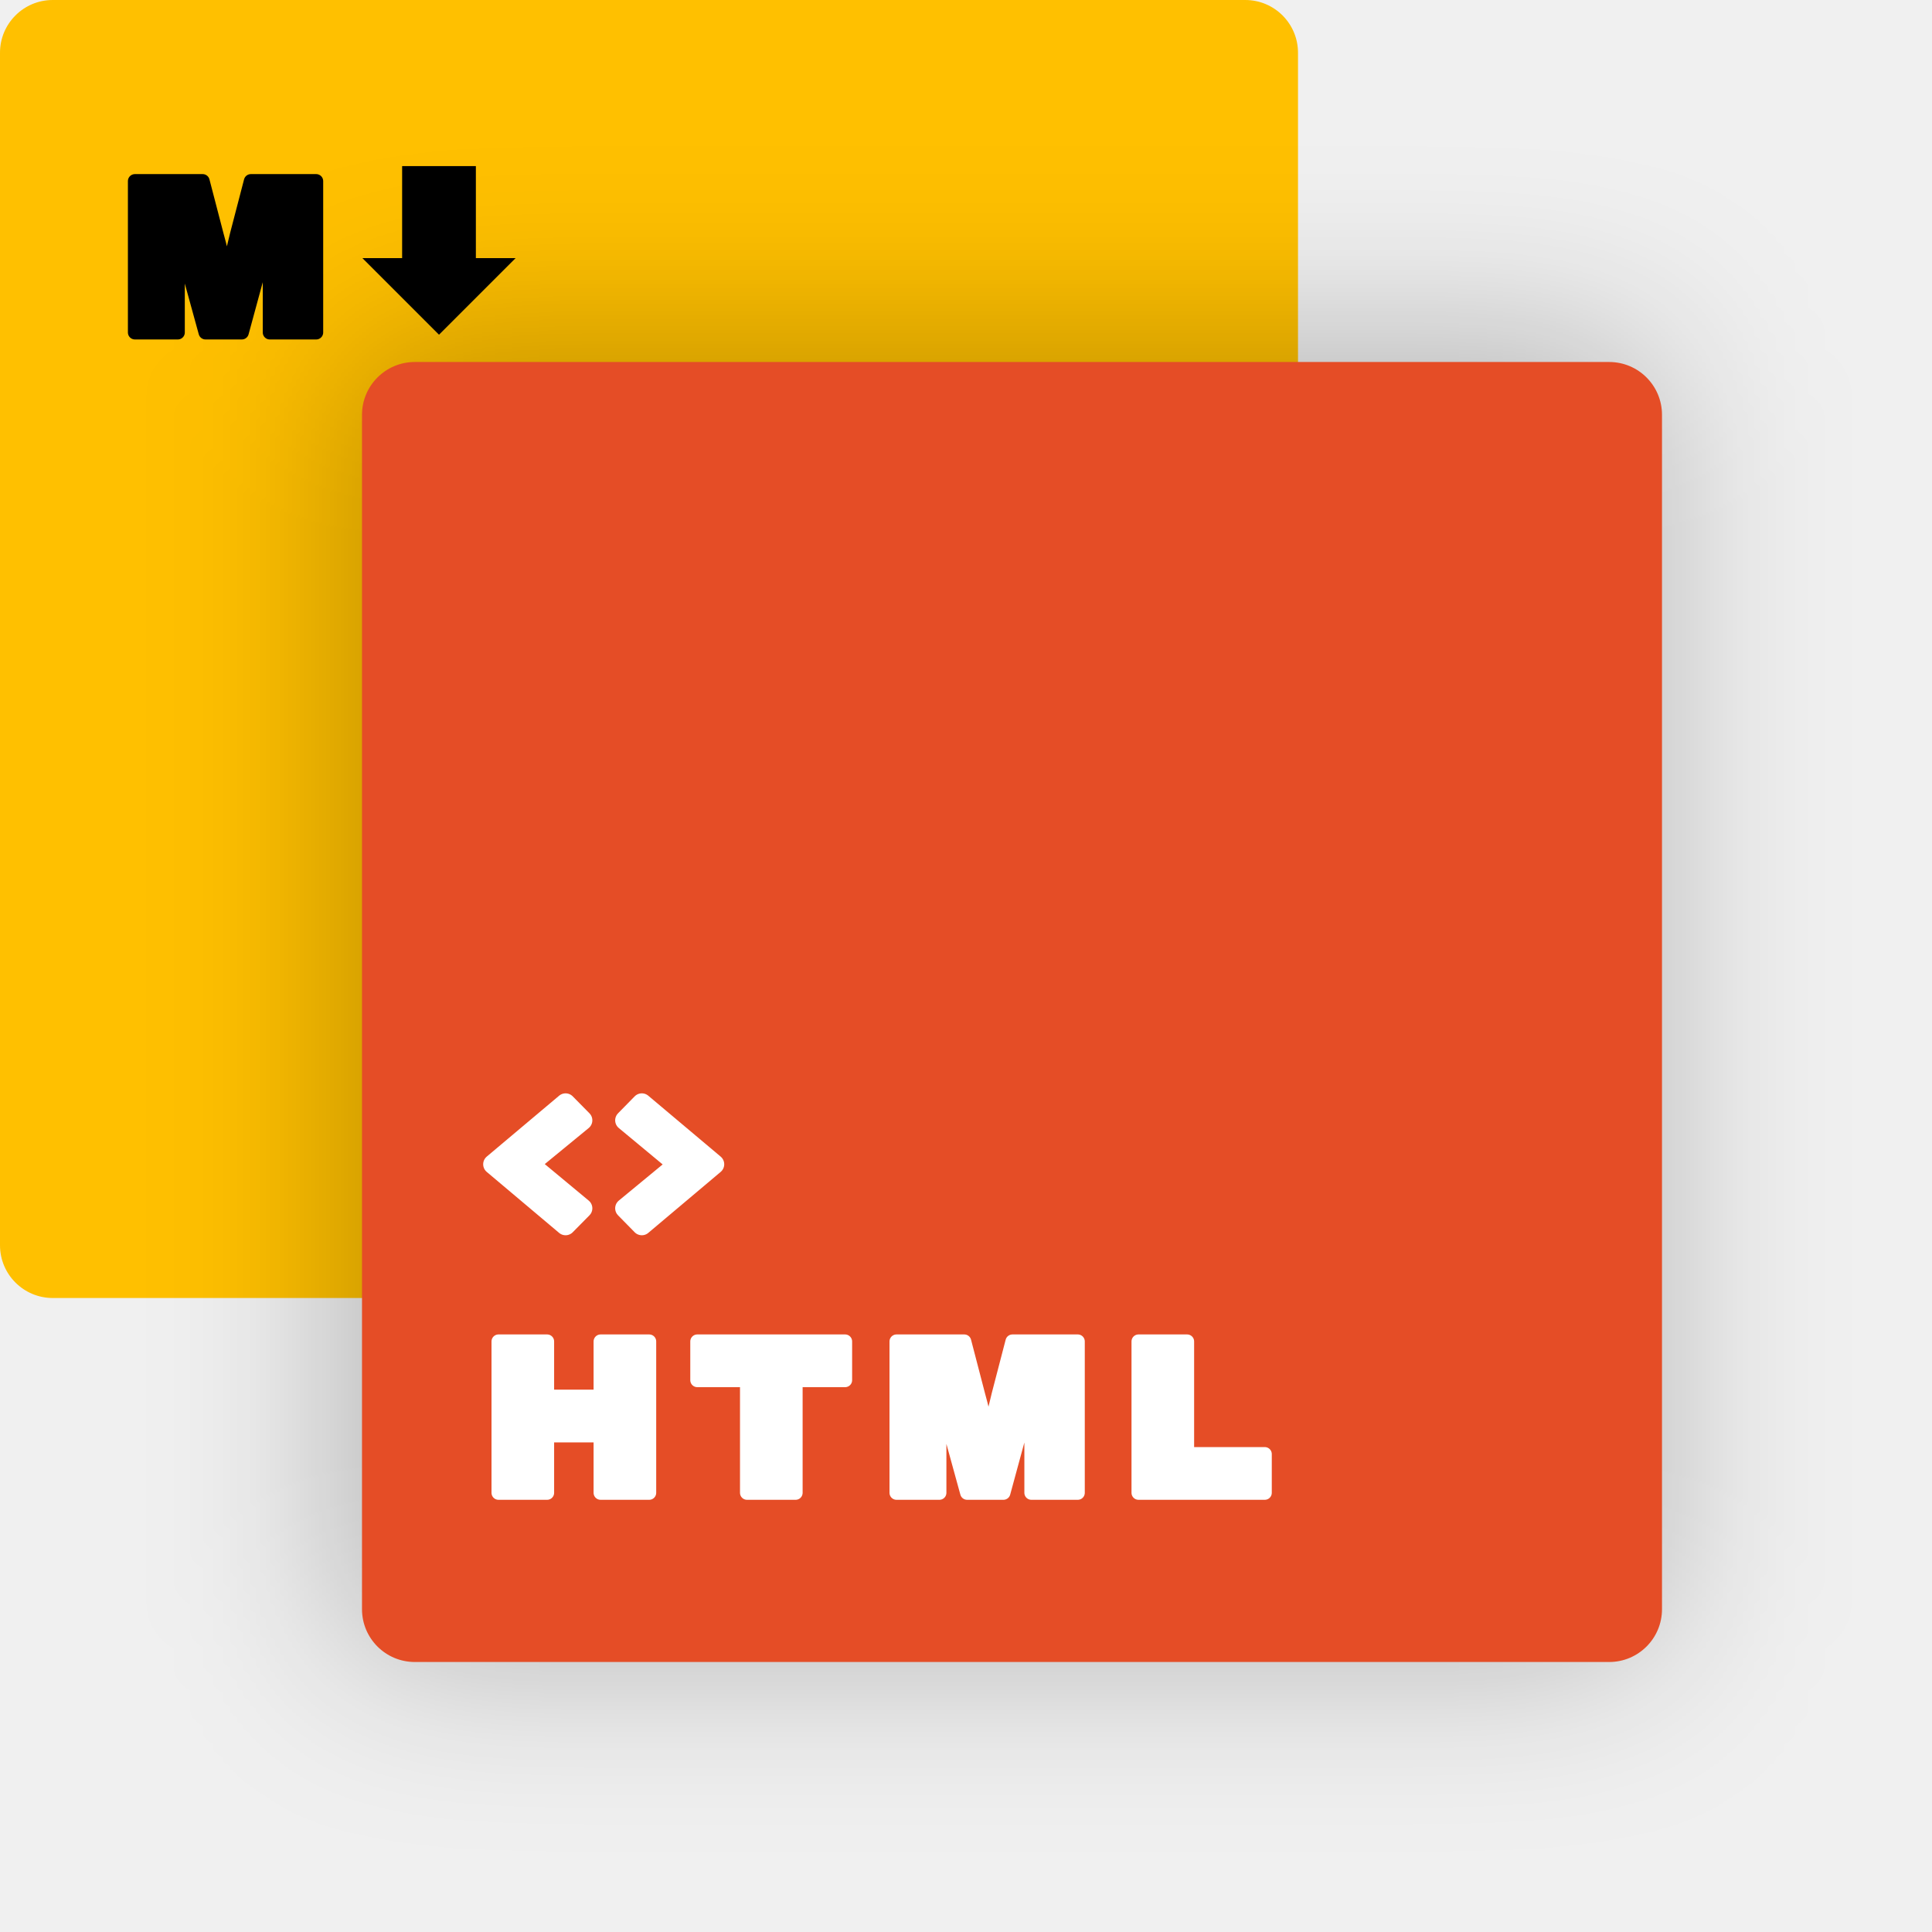
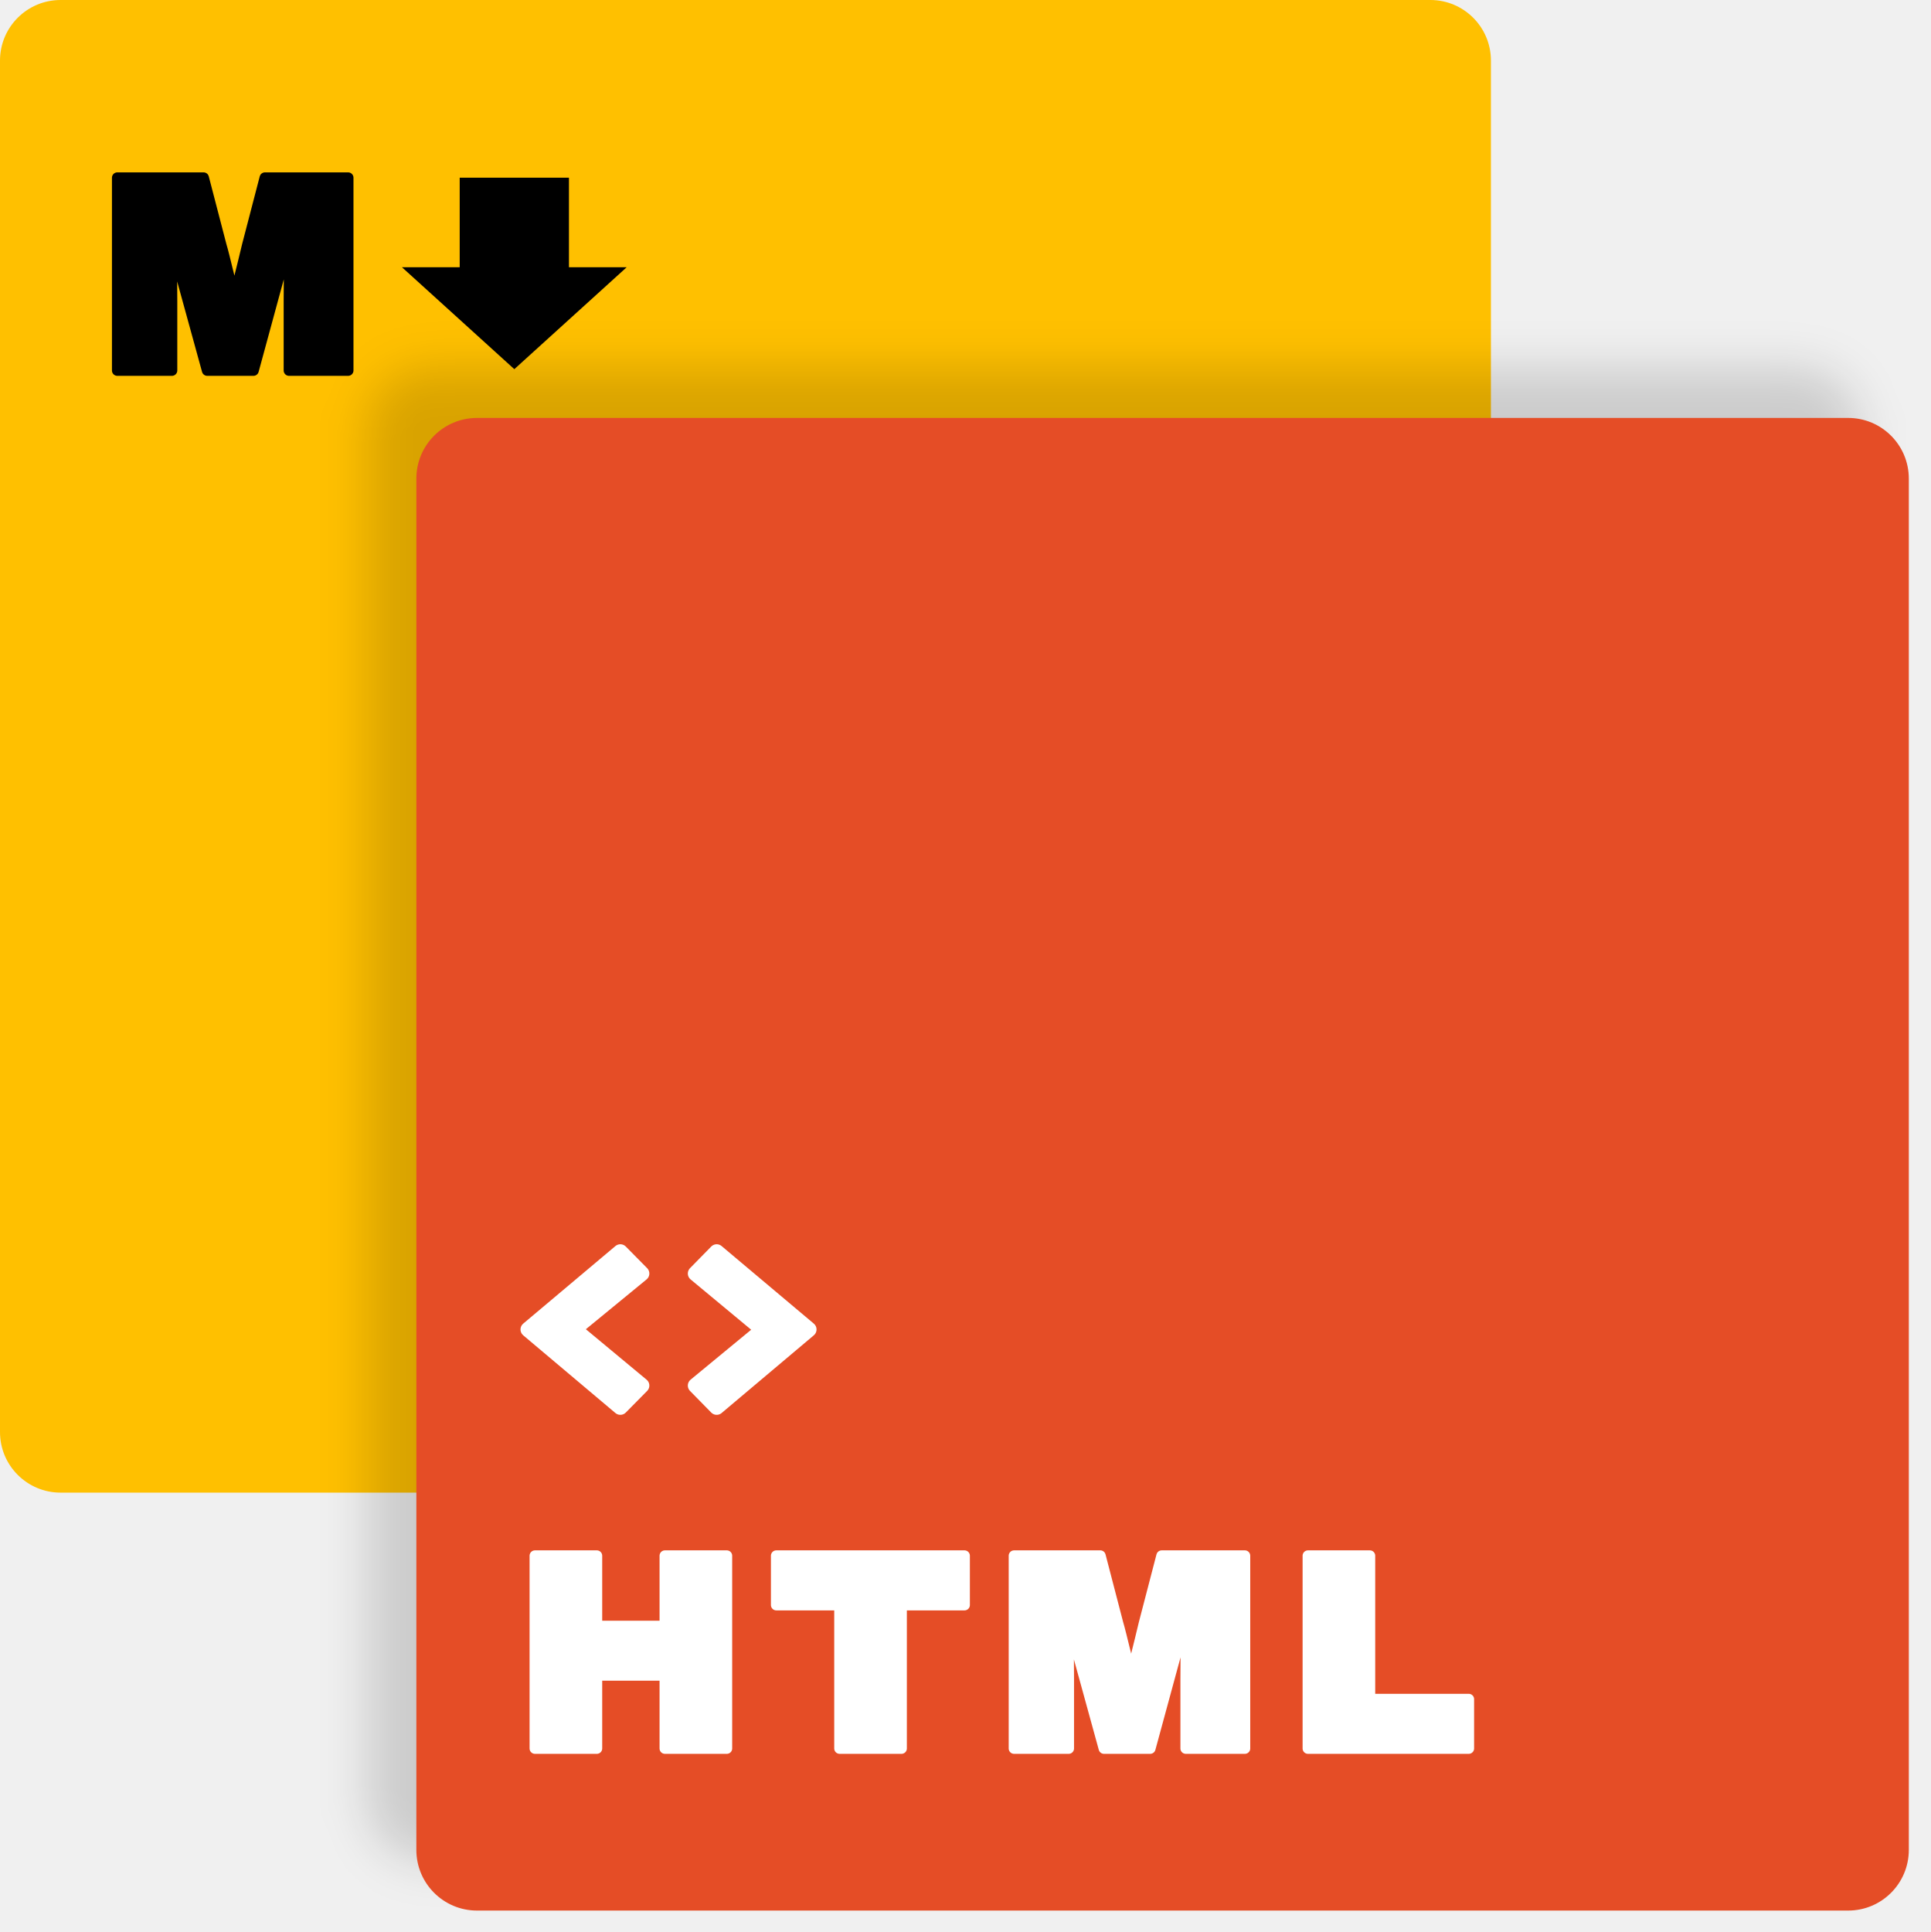
- <svg xmlns="http://www.w3.org/2000/svg" width="966" height="966" xml:space="preserve" overflow="hidden">
+ <svg xmlns="http://www.w3.org/2000/svg" width="1261" height="1262" xml:space="preserve" overflow="hidden">
  <defs>
    <filter id="fx0" x="-10%" y="-10%" width="120%" height="120%" filterUnits="userSpaceOnUse" primitiveUnits="userSpaceOnUse">
      <feComponentTransfer color-interpolation-filters="sRGB">
        <feFuncR type="discrete" tableValues="0 0" />
        <feFuncG type="discrete" tableValues="0 0" />
        <feFuncB type="discrete" tableValues="0 0" />
-         <feFuncA type="linear" slope="0.251" intercept="0" />
+         <feFuncA type="linear" slope="0.149" intercept="0" />
      </feComponentTransfer>
-       <feGaussianBlur stdDeviation="7.647 7.647" />
+       <feGaussianBlur stdDeviation="7.646 7.646" />
    </filter>
-     <clipPath id="clip1">
-       <rect x="199" y="975" width="966" height="966" />
-     </clipPath>
+     <filter id="fx1" x="-10%" y="-10%" width="120%" height="120%" filterUnits="userSpaceOnUse" primitiveUnits="userSpaceOnUse">
+       <feComponentTransfer color-interpolation-filters="sRGB">
+         <feFuncR type="discrete" tableValues="0 0" />
+         <feFuncG type="discrete" tableValues="0 0" />
+         <feFuncB type="discrete" tableValues="0 0" />
+         <feFuncA type="linear" slope="0.149" intercept="0" />
+       </feComponentTransfer>
+       <feGaussianBlur stdDeviation="7.65 7.657" />
+     </filter>
    <clipPath id="clip2">
-       <rect x="-7.508" y="-7.508" width="170.015" height="170.015" />
+       <rect x="459" y="244" width="1261" height="1262" />
    </clipPath>
    <clipPath id="clip3">
-       <rect x="0" y="0" width="156" height="156" />
+       <rect x="-7.507" y="-7.507" width="551.015" height="551.015" />
+     </clipPath>
+     <clipPath id="clip4">
+       <rect x="0" y="0" width="535" height="535" />
+     </clipPath>
+     <clipPath id="clip5">
+       <rect x="-7.51" y="-7.518" width="375.022" height="229.035" />
+     </clipPath>
+     <clipPath id="clip6">
+       <rect x="0" y="0" width="359" height="214" />
    </clipPath>
  </defs>
-   <g clip-path="url(#clip1)" transform="translate(-199 -975)">
-     <path d="M199 1001.37C199 986.806 210.806 975 225.369 975L821.631 975C836.194 975 848 986.806 848 1001.37L848 1597.63C848 1612.19 836.194 1624 821.631 1624L225.369 1624C210.806 1624 199 1612.19 199 1597.63Z" fill="#FFC000" fill-rule="evenodd" />
-     <path d="M266.454 1065.55 300.334 1065.55 307.264 1092.17C307.557 1093.12 307.979 1094.7 308.529 1096.9 309.079 1099.1 309.665 1101.48 310.289 1104.05 310.912 1106.61 311.48 1109 311.994 1111.2L312.874 1111.2C313.24 1109.58 313.699 1107.66 314.249 1105.42 314.799 1103.19 315.367 1100.89 315.954 1098.55 316.54 1096.2 317.054 1094.07 317.494 1092.17L324.424 1065.55 357.094 1065.55 357.094 1141.23 333.884 1141.23 333.884 1113.95C333.884 1111.01 333.902 1107.99 333.939 1104.87 333.975 1101.76 334.012 1098.8 334.049 1096.02 334.085 1093.23 334.104 1090.92 334.104 1089.09L333.224 1089.09C333.004 1090.55 332.692 1092.28 332.289 1094.26 331.885 1096.24 331.464 1098.2 331.024 1100.14 330.584 1102.09 330.144 1103.79 329.704 1105.26L319.914 1141.23 301.764 1141.23 291.864 1105.26C291.497 1103.79 291.075 1102.09 290.599 1100.14 290.122 1098.2 289.7 1096.24 289.334 1094.26 288.967 1092.28 288.637 1090.59 288.344 1089.2L287.464 1089.2C287.537 1091.03 287.61 1093.34 287.684 1096.13 287.757 1098.91 287.812 1101.85 287.849 1104.93 287.885 1108.01 287.904 1111.01 287.904 1113.95L287.904 1141.23 266.454 1141.23Z" stroke="#000000" stroke-width="7" stroke-linejoin="round" stroke-miterlimit="10" fill-rule="evenodd" />
-     <text fill="#000000" fill-opacity="0" font-family="Arial,Arial_MSFontService,sans-serif" font-size="75.68" x="266.454" y="1131.77">M</text>
-     <path d="M388.5 1107.5 403.5 1107.5 403.5 1061.5 433.5 1061.5 433.5 1107.5 448.5 1107.5 418.5 1137.5Z" stroke="#000000" stroke-width="6.875" stroke-linecap="round" stroke-miterlimit="8" fill-rule="evenodd" />
-     <g clip-path="url(#clip2)" filter="url(#fx0)" transform="matrix(5.99359 0 0 5.99359 231 1007)">
-       <g clip-path="url(#clip3)">
-         <path d="M23.235 27.685C23.235 25.227 25.227 23.235 27.685 23.235L128.318 23.235C130.776 23.235 132.768 25.227 132.768 27.685L132.768 128.318C132.768 130.776 130.776 132.768 128.318 132.768L27.685 132.768C25.227 132.768 23.235 130.776 23.235 128.318Z" fill="#E54D26" fill-rule="evenodd" />
+   <g clip-path="url(#clip2)" transform="translate(-459 -244)">
+     <path d="M459 283.574C459 261.718 476.718 244 498.574 244L1393.43 244C1415.28 244 1433 261.718 1433 283.574L1433 1179.43C1433 1201.28 1415.28 1219 1393.43 1219L498.574 1219C476.718 1219 459 1201.28 459 1179.43Z" fill="#FFC000" fill-rule="evenodd" />
+     <path d="M535.633 360.096 591.997 360.096 603.526 404.382C604.014 405.968 604.715 408.591 605.63 412.251 606.545 415.911 607.521 419.876 608.558 424.146 609.595 428.416 610.541 432.381 611.395 436.041L612.859 436.041C613.469 433.357 614.231 430.155 615.146 426.434 616.061 422.713 617.007 418.9 617.983 414.996 618.959 411.092 619.813 407.554 620.545 404.382L632.074 360.096 686.425 360.096 686.425 486 647.812 486 647.812 440.616C647.812 435.736 647.842 430.704 647.903 425.519 647.964 420.334 648.025 415.423 648.086 410.787 648.147 406.151 648.178 402.308 648.178 399.258L646.714 399.258C646.348 401.698 645.829 404.565 645.158 407.859 644.487 411.153 643.786 414.417 643.054 417.65 642.322 420.883 641.59 423.719 640.858 426.159L624.571 486 594.376 486 577.906 426.159C577.296 423.719 576.594 420.883 575.801 417.65 575.008 414.417 574.307 411.153 573.697 407.859 573.087 404.565 572.538 401.759 572.05 399.441L570.586 399.441C570.708 402.491 570.83 406.334 570.952 410.97 571.074 415.606 571.165 420.486 571.226 425.61 571.287 430.734 571.318 435.736 571.318 440.616L571.318 486 535.633 486Z" stroke="#000000" stroke-width="7" stroke-linejoin="round" stroke-miterlimit="10" fill-rule="evenodd" />
+     <text fill="#000000" fill-opacity="0" font-family="Arial,Arial_MSFontService,sans-serif" font-size="125.904" x="535.633" y="470.262">M</text>
+     <path d="M730.5 422 762.75 422 762.75 363.5 827.25 363.5 827.25 422 859.5 422 795 480.5Z" stroke="#000000" stroke-width="6.875" stroke-linecap="round" stroke-miterlimit="8" fill-rule="evenodd" />
+     <g clip-path="url(#clip3)" filter="url(#fx0)" transform="matrix(1.99813 0 0 1.99813 652 438)">
+       <g clip-path="url(#clip4)">
+         <path d="M23.317 43.143C23.317 32.194 32.194 23.317 43.143 23.317L491.448 23.317C502.397 23.317 511.273 32.194 511.273 43.143L511.273 491.448C511.273 502.397 502.397 511.273 491.448 511.273L43.143 511.273C32.194 511.273 23.317 502.397 23.317 491.448Z" fill="#E54D26" fill-rule="evenodd" />
      </g>
    </g>
-     <path d="M380 1182.41C380 1167.82 391.824 1156 406.409 1156L1003.59 1156C1018.18 1156 1030 1167.82 1030 1182.41L1030 1779.59C1030 1794.18 1018.18 1806 1003.59 1806L406.409 1806C391.824 1806 380 1794.18 380 1779.59Z" fill="#E54D26" fill-rule="evenodd" />
-     <path d="M519.911 1526.67 556.112 1557.13 519.911 1587.63 511.585 1579.15 538.172 1557.23 511.585 1535.16ZM481.792 1526.67 490.17 1535.16 463.53 1557.02 490.17 1579.15 481.792 1587.63 445.59 1557.13Z" stroke="#FFFFFF" stroke-width="10" stroke-linejoin="round" stroke-miterlimit="10" fill="#FFFFFF" fill-rule="evenodd" />
-     <text fill="#000000" fill-opacity="0" font-family="Arial,Arial_MSFontService,sans-serif" font-size="60.962" x="445.59" y="1580.01">&lt;&gt;</text>
-     <path d="M768.252 1645.72 792.562 1645.72 792.562 1702.04 831.392 1702.04 831.392 1721.4 768.252 1721.4ZM647.252 1645.72 681.132 1645.72 688.062 1672.34C688.355 1673.29 688.777 1674.87 689.327 1677.07 689.877 1679.27 690.464 1681.65 691.087 1684.22 691.71 1686.79 692.279 1689.17 692.792 1691.37L693.672 1691.37C694.039 1689.76 694.497 1687.83 695.047 1685.6 695.597 1683.36 696.165 1681.07 696.752 1678.72 697.339 1676.37 697.852 1674.25 698.292 1672.34L705.222 1645.72 737.892 1645.72 737.892 1721.4 714.682 1721.4 714.682 1694.12C714.682 1691.19 714.7 1688.16 714.737 1685.05 714.773 1681.93 714.81 1678.98 714.847 1676.19 714.883 1673.4 714.902 1671.09 714.902 1669.26L714.022 1669.26C713.802 1670.73 713.49 1672.45 713.087 1674.43 712.683 1676.41 712.262 1678.37 711.822 1680.32 711.382 1682.26 710.942 1683.96 710.502 1685.43L700.712 1721.4 682.562 1721.4 672.662 1685.43C672.295 1683.96 671.874 1682.26 671.397 1680.32 670.92 1678.37 670.499 1676.41 670.132 1674.43 669.765 1672.45 669.435 1670.76 669.142 1669.37L668.262 1669.37C668.335 1671.2 668.409 1673.51 668.482 1676.3 668.555 1679.09 668.61 1682.02 668.647 1685.1 668.683 1688.18 668.702 1691.19 668.702 1694.12L668.702 1721.4 647.252 1721.4ZM547.642 1645.72 621.562 1645.72 621.562 1665.08 596.812 1665.08 596.812 1721.4 572.502 1721.4 572.502 1665.08 547.642 1665.08ZM448.252 1645.72 472.562 1645.72 472.562 1673.33 499.292 1673.33 499.292 1645.72 523.602 1645.72 523.602 1721.4 499.292 1721.4 499.292 1692.69 472.562 1692.69 472.562 1721.4 448.252 1721.4Z" stroke="#FFFFFF" stroke-width="7" stroke-linejoin="round" stroke-miterlimit="10" fill="#FFFFFF" fill-rule="evenodd" />
-     <text fill="#000000" fill-opacity="0" font-family="Arial,Arial_MSFontService,sans-serif" font-size="75.68" x="448.252" y="1711.94">HTML</text>
+     <g clip-path="url(#clip5)" filter="url(#fx1)" transform="matrix(1.99721 0 0 1.99533 720 977)">
+       <g clip-path="url(#clip6)" transform="matrix(1 0 0 1 0 -5.68434e-14)">
+         <path d="M66.229-49.751 96.384-24.383 66.229 1.029 59.295-6.04 81.441-24.294 59.295-42.682ZM34.718-49.751 41.698-42.682 19.507-24.473 41.698-6.04 34.718 1.029 4.563-24.383Z" stroke="#FFFFFF" stroke-width="5.007" stroke-linejoin="round" stroke-miterlimit="10" fill="#FFFFFF" fill-rule="evenodd" transform="matrix(1 0 0 1.00095 21.2878 76.0333)" />
+         <path d="M259.633-63.04 279.882-63.04 279.882-16.127 312.227-16.127 312.227 0 259.633 0ZM163.499-63.04 191.72-63.04 197.493-40.866C197.737-40.072 198.088-38.758 198.546-36.926 199.004-35.093 199.493-33.108 200.012-30.97 200.532-28.832 201.005-26.847 201.433-25.014L202.166-25.014C202.471-26.358 202.853-27.962 203.311-29.825 203.769-31.688 204.242-33.597 204.731-35.551 205.22-37.506 205.647-39.278 206.014-40.866L211.786-63.04 239-63.04 239 0 219.666 0 219.666-22.724C219.666-25.167 219.682-27.687 219.712-30.283 219.743-32.879 219.773-35.338 219.804-37.659 219.834-39.98 219.85-41.904 219.85-43.431L219.117-43.431C218.933-42.21 218.674-40.774 218.338-39.125 218.002-37.476 217.651-35.842 217.284-34.223 216.918-32.604 216.551-31.184 216.185-29.962L208.03 0 192.911 0 184.665-29.962C184.359-31.184 184.008-32.604 183.611-34.223 183.214-35.842 182.863-37.476 182.557-39.125 182.252-40.774 181.977-42.179 181.733-43.34L181-43.34C181.061-41.813 181.122-39.889 181.183-37.567 181.244-35.246 181.29-32.803 181.32-30.237 181.351-27.672 181.366-25.167 181.366-22.724L181.366 0 163.499 0ZM85.724-63.04 147.298-63.04 147.298-46.913 126.681-46.913 126.681 0 106.432 0 106.432-46.913 85.724-46.913ZM6.78-63.04 27.03-63.04 27.03-40.041 49.296-40.041 49.296-63.04 69.545-63.04 69.545 0 49.296 0 49.296-23.915 27.03-23.915 27.03 0 6.78 0Z" stroke="#FFFFFF" stroke-width="3.505" stroke-linejoin="round" stroke-miterlimit="10" fill="#FFFFFF" fill-rule="evenodd" transform="matrix(1 0 0 1.00095 21.2878 188.795)" />
+       </g>
+     </g>
+     <path d="M731 556.614C731 534.736 748.736 517 770.614 517L1666.39 517C1688.26 517 1706 534.736 1706 556.614L1706 1452.39C1706 1474.26 1688.26 1492 1666.39 1492L770.614 1492C748.736 1492 731 1474.26 731 1452.39Z" fill="#E54D26" fill-rule="evenodd" />
+     <path d="M927.2 1061.76 987.425 1112.42 927.2 1163.18 913.35 1149.06 957.581 1112.6 913.35 1075.88ZM864.265 1061.76 878.205 1075.88 833.884 1112.24 878.205 1149.06 864.265 1163.18 804.04 1112.42Z" stroke="#FFFFFF" stroke-width="10" stroke-linejoin="round" stroke-miterlimit="10" fill="#FFFFFF" fill-rule="evenodd" />
+     <text fill="#000000" fill-opacity="0" font-family="Arial,Arial_MSFontService,sans-serif" font-size="101.418" x="804.04" y="1150.5">&lt;&gt;</text>
+     <path d="M1313.47 1260.21 1353.91 1260.21 1353.91 1353.91 1418.51 1353.91 1418.51 1386.12 1313.47 1386.12ZM1121.47 1260.21 1177.83 1260.21 1189.36 1304.5C1189.85 1306.08 1190.55 1308.71 1191.46 1312.37 1192.38 1316.03 1193.36 1319.99 1194.39 1324.26 1195.43 1328.53 1196.38 1332.5 1197.23 1336.16L1198.69 1336.16C1199.3 1333.47 1200.07 1330.27 1200.98 1326.55 1201.9 1322.83 1202.84 1319.02 1203.82 1315.11 1204.79 1311.21 1205.65 1307.67 1206.38 1304.5L1217.91 1260.21 1272.26 1260.21 1272.26 1386.12 1233.65 1386.12 1233.65 1340.73C1233.65 1335.85 1233.68 1330.82 1233.74 1325.63 1233.8 1320.45 1233.86 1315.54 1233.92 1310.9 1233.98 1306.27 1234.01 1302.42 1234.01 1299.37L1232.55 1299.37C1232.18 1301.81 1231.66 1304.68 1230.99 1307.98 1230.32 1311.27 1229.62 1314.53 1228.89 1317.77 1228.16 1321 1227.42 1323.84 1226.69 1326.28L1210.41 1386.12 1180.21 1386.12 1163.74 1326.28C1163.13 1323.84 1162.43 1321 1161.64 1317.77 1160.84 1314.53 1160.14 1311.27 1159.53 1307.98 1158.92 1304.68 1158.37 1301.88 1157.88 1299.56L1156.42 1299.56C1156.54 1302.61 1156.66 1306.45 1156.79 1311.09 1156.91 1315.72 1157 1320.6 1157.06 1325.73 1157.12 1330.85 1157.15 1335.85 1157.15 1340.73L1157.15 1386.12 1121.47 1386.12ZM966.134 1260.21 1089.11 1260.21 1089.11 1292.42 1047.94 1292.42 1047.94 1386.12 1007.49 1386.12 1007.49 1292.42 966.134 1292.42ZM808.467 1260.21 848.91 1260.21 848.91 1306.15 893.379 1306.15 893.379 1260.21 933.822 1260.21 933.822 1386.12 893.379 1386.12 893.379 1338.35 848.91 1338.35 848.91 1386.12 808.467 1386.12Z" stroke="#FFFFFF" stroke-width="7" stroke-linejoin="round" stroke-miterlimit="10" fill="#FFFFFF" fill-rule="evenodd" />
+     <text fill="#000000" fill-opacity="0" font-family="Arial,Arial_MSFontService,sans-serif" font-size="125.904" x="808.467" y="1370.38">HTML</text>
  </g>
</svg>
